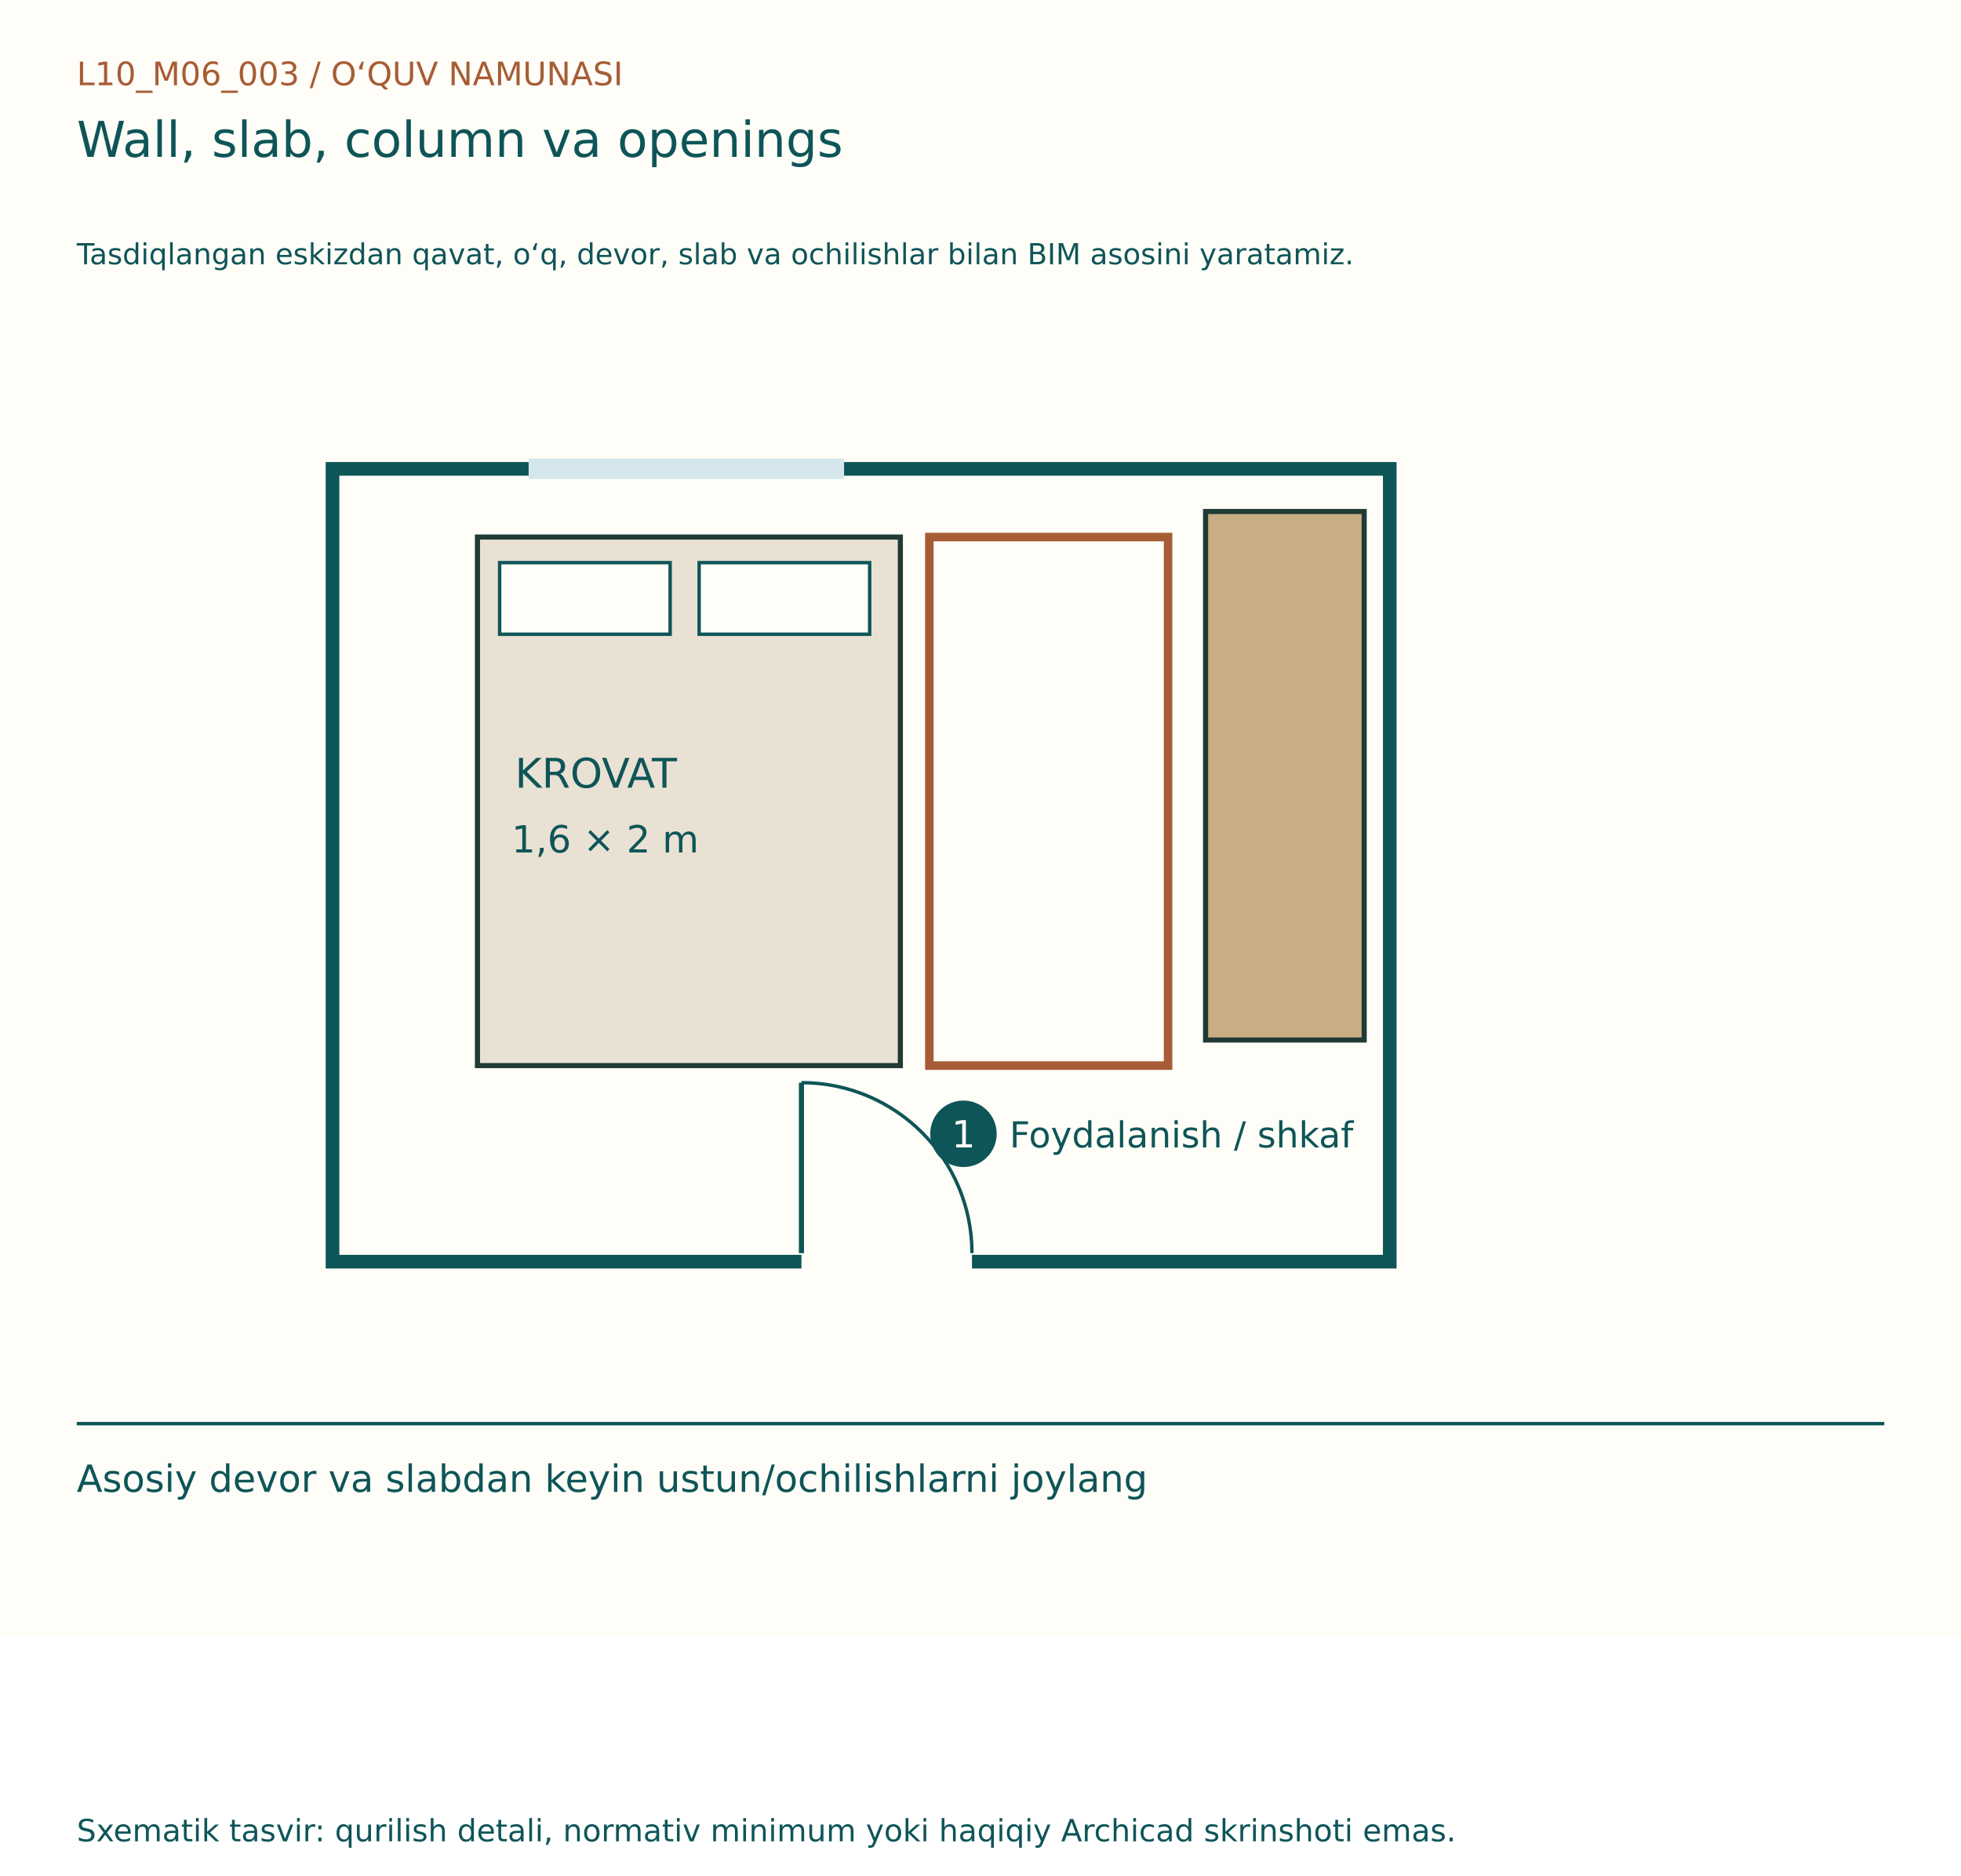
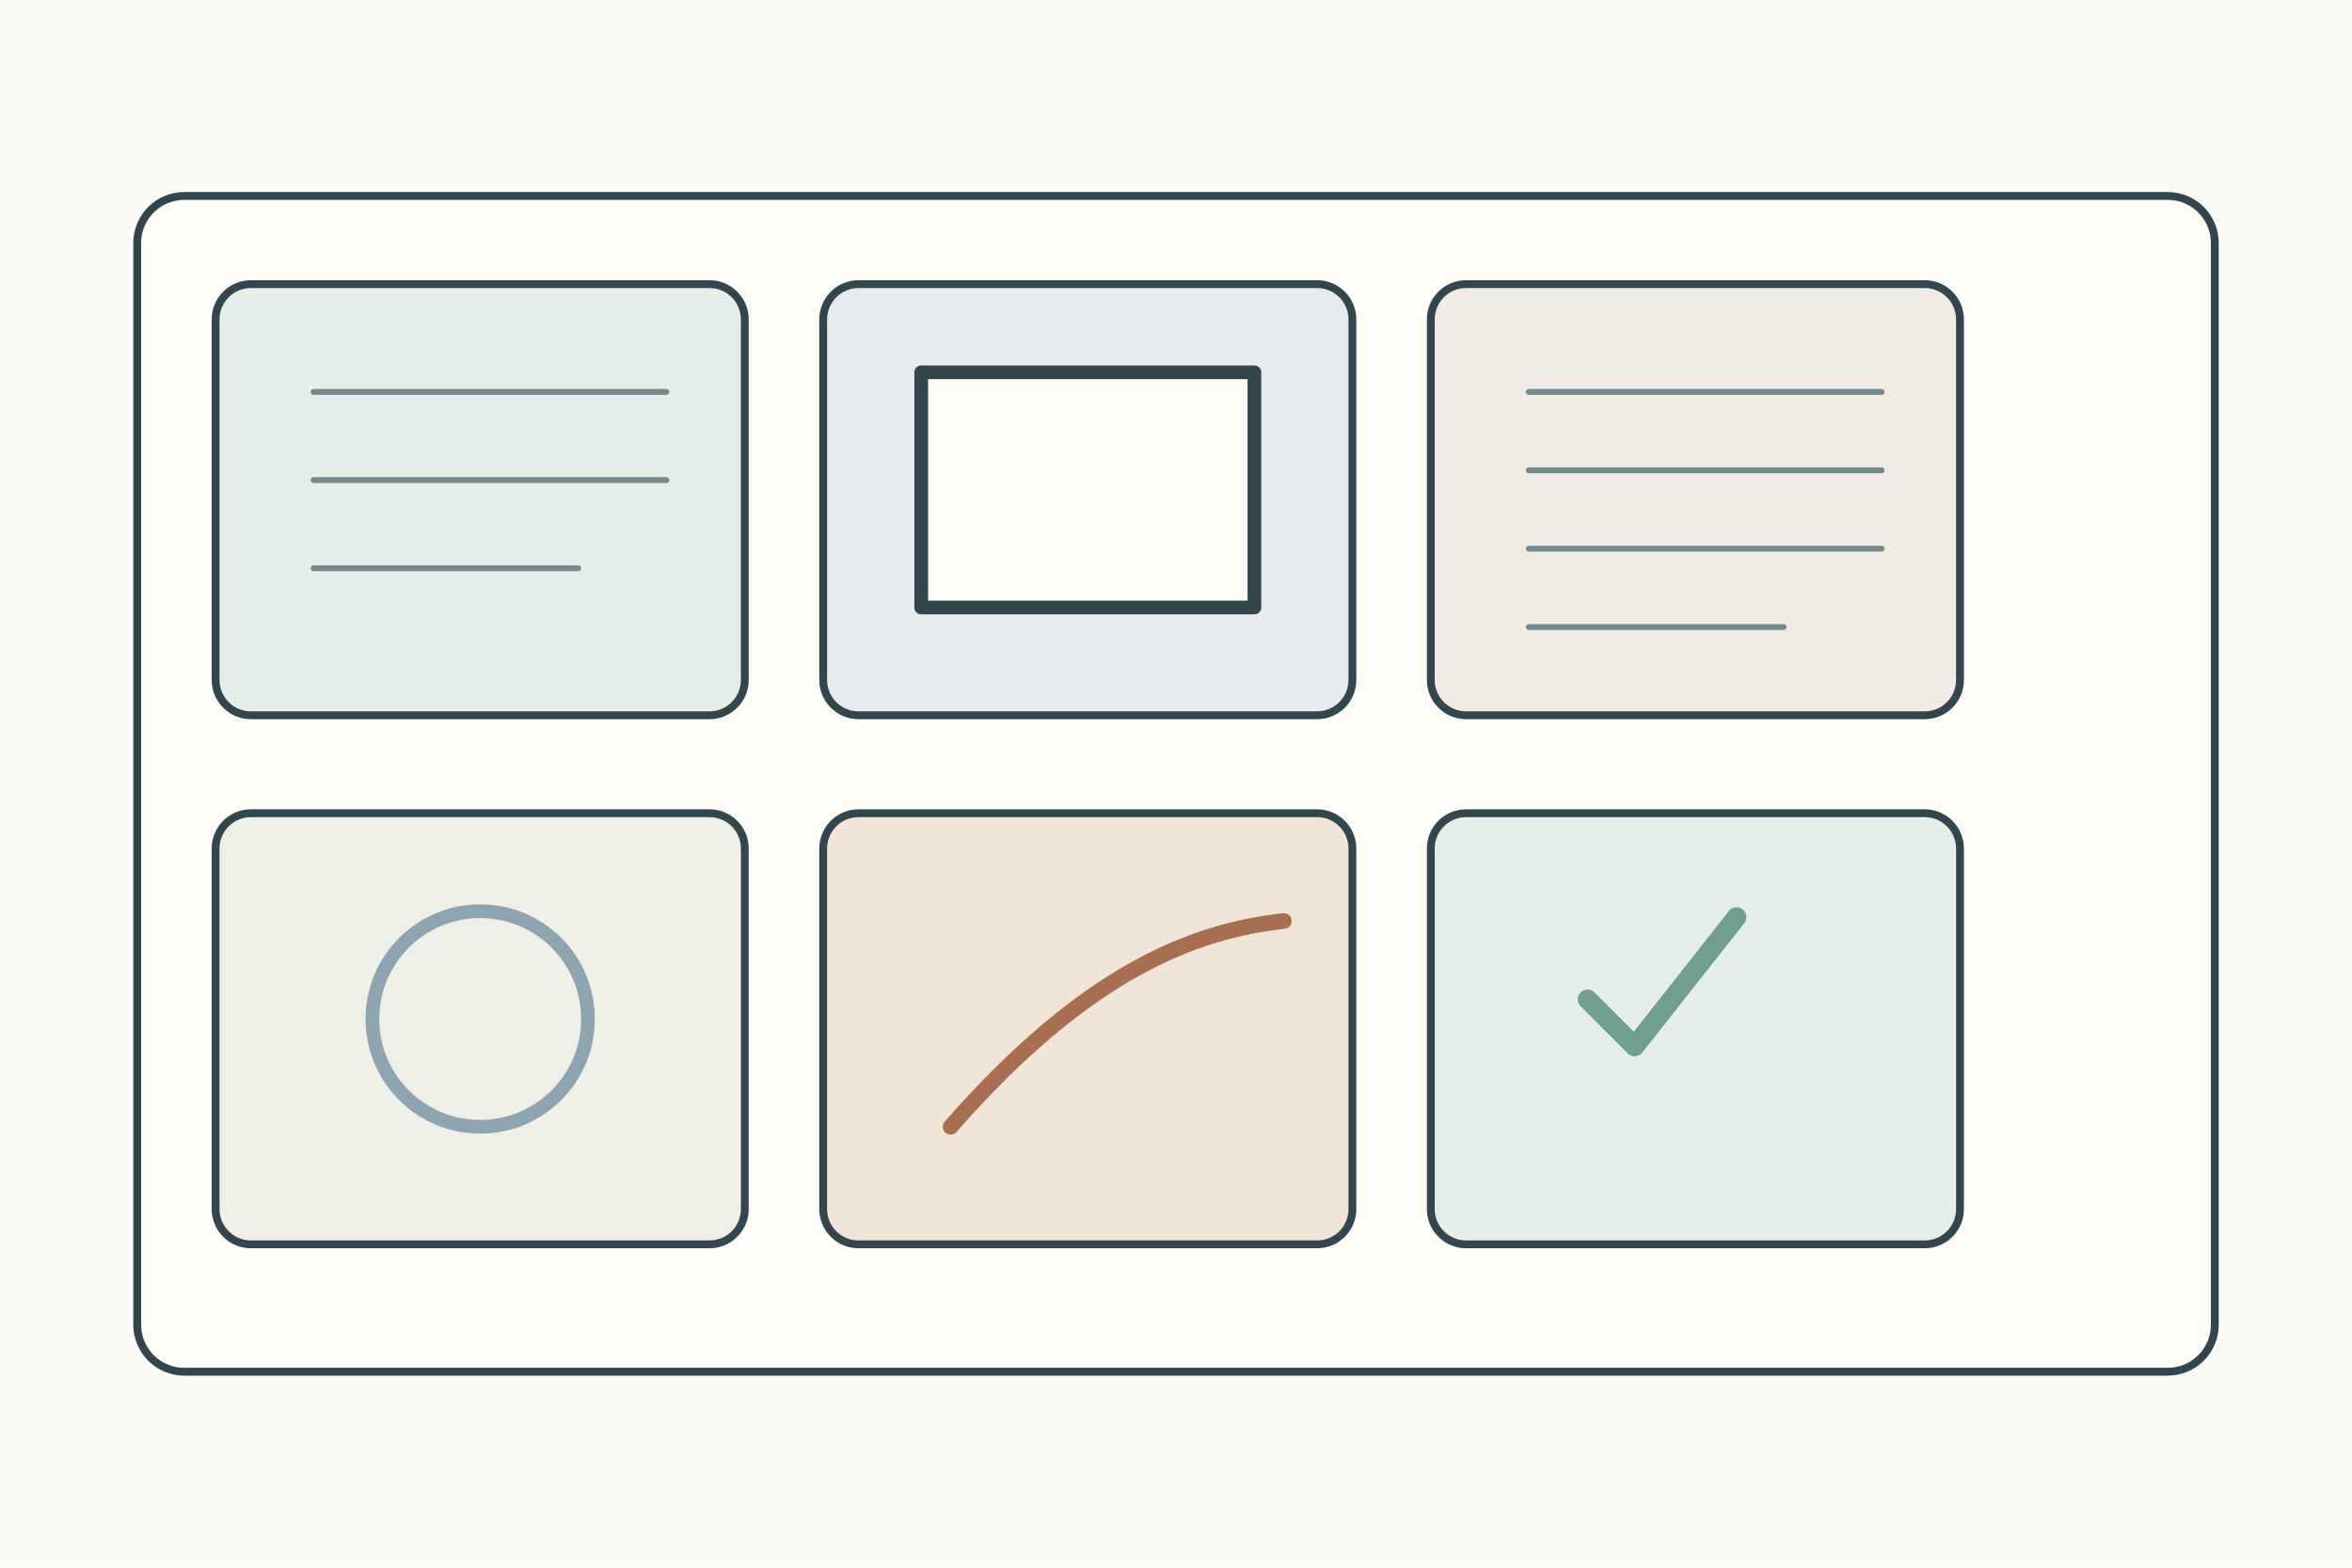
- <svg xmlns="http://www.w3.org/2000/svg" width="1150" height="1100" viewBox="0 0 1150 1100">
-   <rect width="1150" height="960" fill="#FFFDF7" />
-   <g font-family="DejaVu Sans, Segoe UI, sans-serif">
-     <text x="45" y="50" font-size="19" fill="#A65D35">L10_M06_003  /  O‘QUV NAMUNASI</text>
-     <text x="45" y="92" font-size="29" fill="#0E5558">Wall, slab, column va openings</text>
-     <text x="45" y="155" font-size="17" fill="#0E5558">Tasdiqlangan eskizdan qavat, o‘q, devor, slab va ochilishlar bilan BIM asosini yaratamiz.</text>
-     <g transform="translate(0,80)">
-       <rect x="195" y="195" width="620" height="465" fill="#FFFDF7" stroke="#0E5558" stroke-width="8" />
-       <line x1="470" y1="660" x2="570" y2="660" stroke="#FFFDF7" stroke-width="12" />
-       <line x1="470" y1="655" x2="470" y2="555" stroke="#0E5558" stroke-width="3" />
-       <path d="M570,655 A100,100 0 0,0 470,555" fill="none" stroke="#0E5558" stroke-width="2" />
-       <line x1="310" y1="195" x2="495" y2="195" stroke="#D5E7ED" stroke-width="12" />
-       <rect x="280" y="235" width="248" height="310" fill="#E9E1D3" stroke="#203B36" stroke-width="3" />
-       <rect x="293" y="250" width="100" height="42" fill="#FFFDF7" stroke="#0E5558" stroke-width="2" />
-       <rect x="410" y="250" width="100" height="42" fill="#FFFDF7" stroke="#0E5558" stroke-width="2" />
-       <rect x="707" y="220" width="93" height="310" fill="#C9AD84" stroke="#203B36" stroke-width="3" />
-       <text x="302" y="382" font-size="24" fill="#0E5558">KROVAT</text>
-       <text x="300" y="420" font-size="22" fill="#0E5558">1,6 × 2 m</text>
-       <rect x="545" y="235" width="140" height="310" fill="none" stroke="#A65D35" stroke-width="5" />
-       <circle cx="565" cy="585" r="18" fill="#0E5558" stroke="#0E5558" stroke-width="3" />
-       <text x="558" y="593" font-size="22" fill="#FFFDF7">1</text>
-       <text x="592" y="593" font-size="21" fill="#0E5558">Foydalanish / shkaf</text>
+ <svg xmlns="http://www.w3.org/2000/svg" width="1200" height="800">
+   <rect width="1200" height="800" fill="#fbfaf4" />
+   <g stroke="#34464d" stroke-width="4" fill="none" stroke-linecap="round" stroke-linejoin="round">
+     <rect x="70" y="100" width="1060" height="600" rx="24" fill="#fffef9" />
+     <g transform="translate(110 145)">
+       <g>
+         <rect width="270" height="220" rx="18" fill="#e5eee8" />
+         <path d="M50 55h180M50 100h180M50 145h135" stroke="#75888d" stroke-width="3" />
+       </g>
+       <g transform="translate(310 0)">
+         <rect width="270" height="220" rx="18" fill="#e7ebef" />
+         <rect x="50" y="45" width="170" height="120" fill="#fffef9" stroke-width="7" />
+       </g>
+       <g transform="translate(620 0)">
+         <rect width="270" height="220" rx="18" fill="#f0ece5" />
+         <path d="M50 55h180M50 95h180M50 135h180M50 175h130" stroke="#75888d" stroke-width="3" />
+       </g>
+       <g transform="translate(0 270)">
+         <rect width="270" height="220" rx="18" fill="#eef0e8" />
+         <circle cx="135" cy="105" r="55" fill="none" stroke="#8ea4b0" stroke-width="7" />
+       </g>
+       <g transform="translate(310 270)">
+         <rect width="270" height="220" rx="18" fill="#f0e5d7" />
+         <path d="M65 160c70-80 125-100 170-105" stroke="#a66f50" stroke-width="8" />
+       </g>
+       <g transform="translate(620 270)">
+         <rect width="270" height="220" rx="18" fill="#e5eee8" />
+         <path d="M80 95l24 24 52-66" stroke="#6f9f8d" stroke-width="10" />
+       </g>
    </g>
-     <line x1="45" y1="835" x2="1105" y2="835" stroke="#0E5558" stroke-width="2" />
-     <text x="45" y="875" font-size="22" fill="#0E5558">Asosiy devor va slabdan keyin ustun/ochilishlarni joylang</text>
-     <text x="45" y="1080" font-size="18" fill="#0E5558">Sxematik tasvir: qurilish detali, normativ minimum yoki haqiqiy Archicad skrinshoti emas.</text>
  </g>
</svg>
